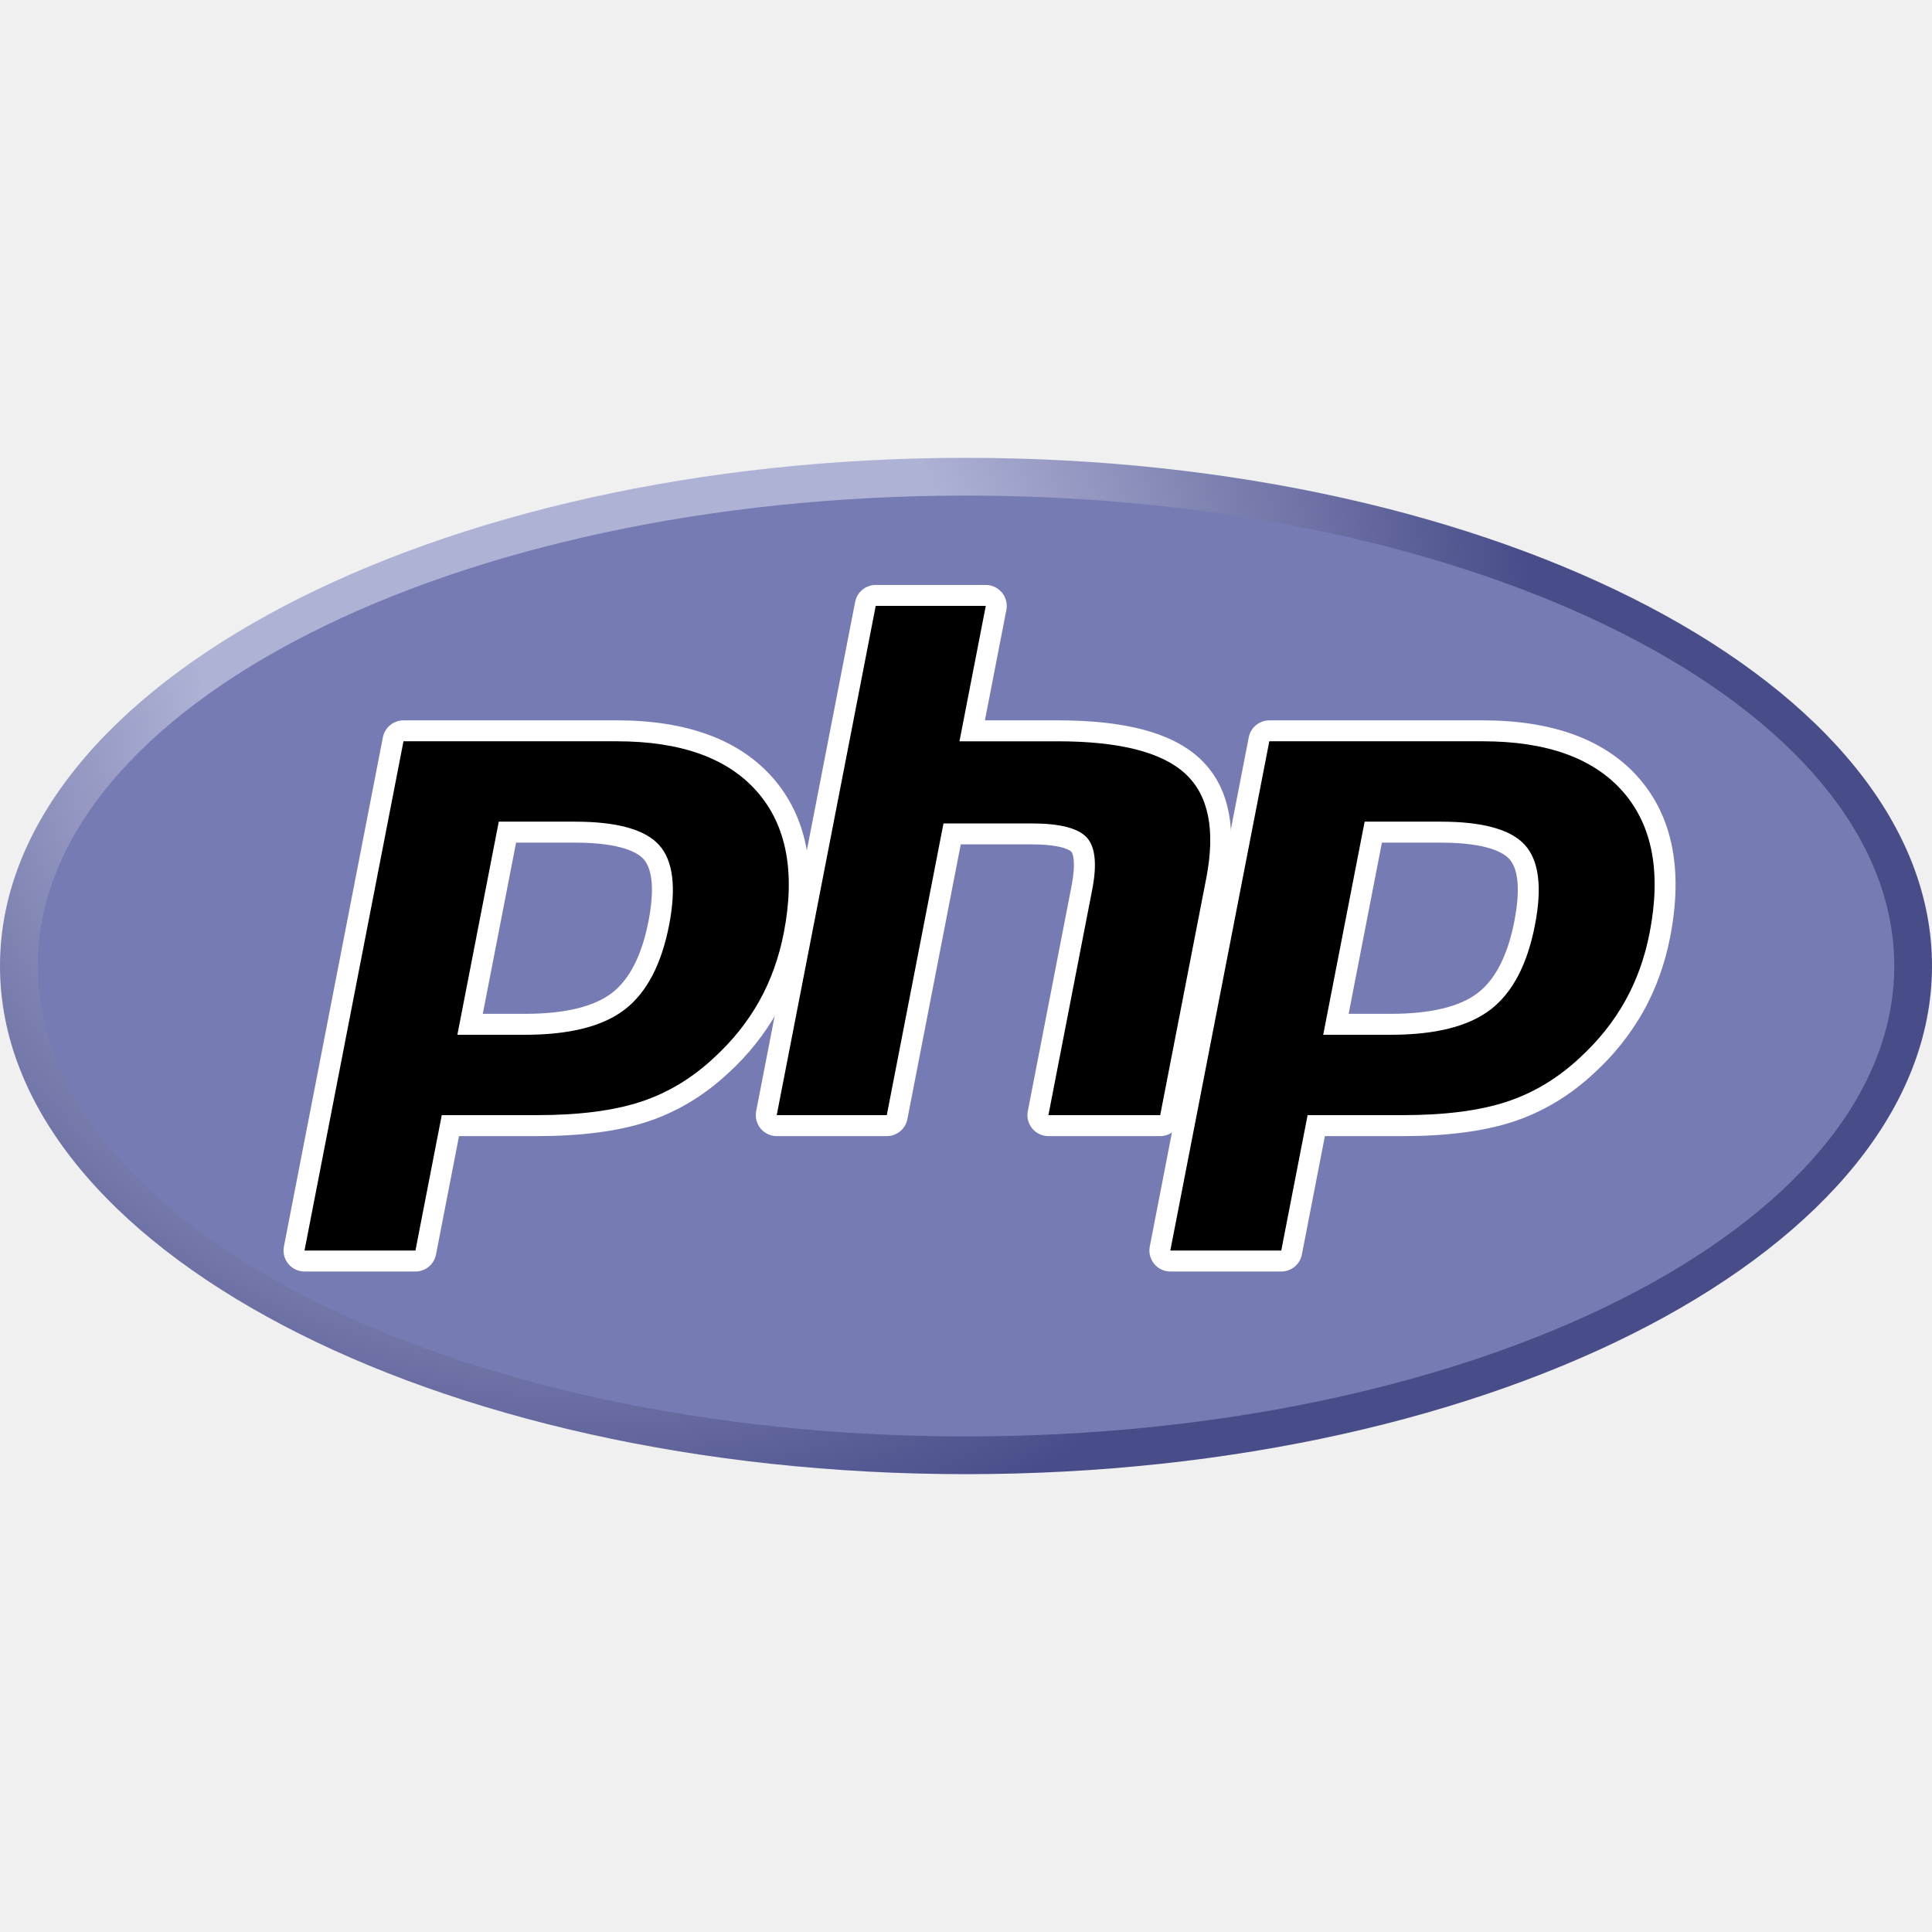
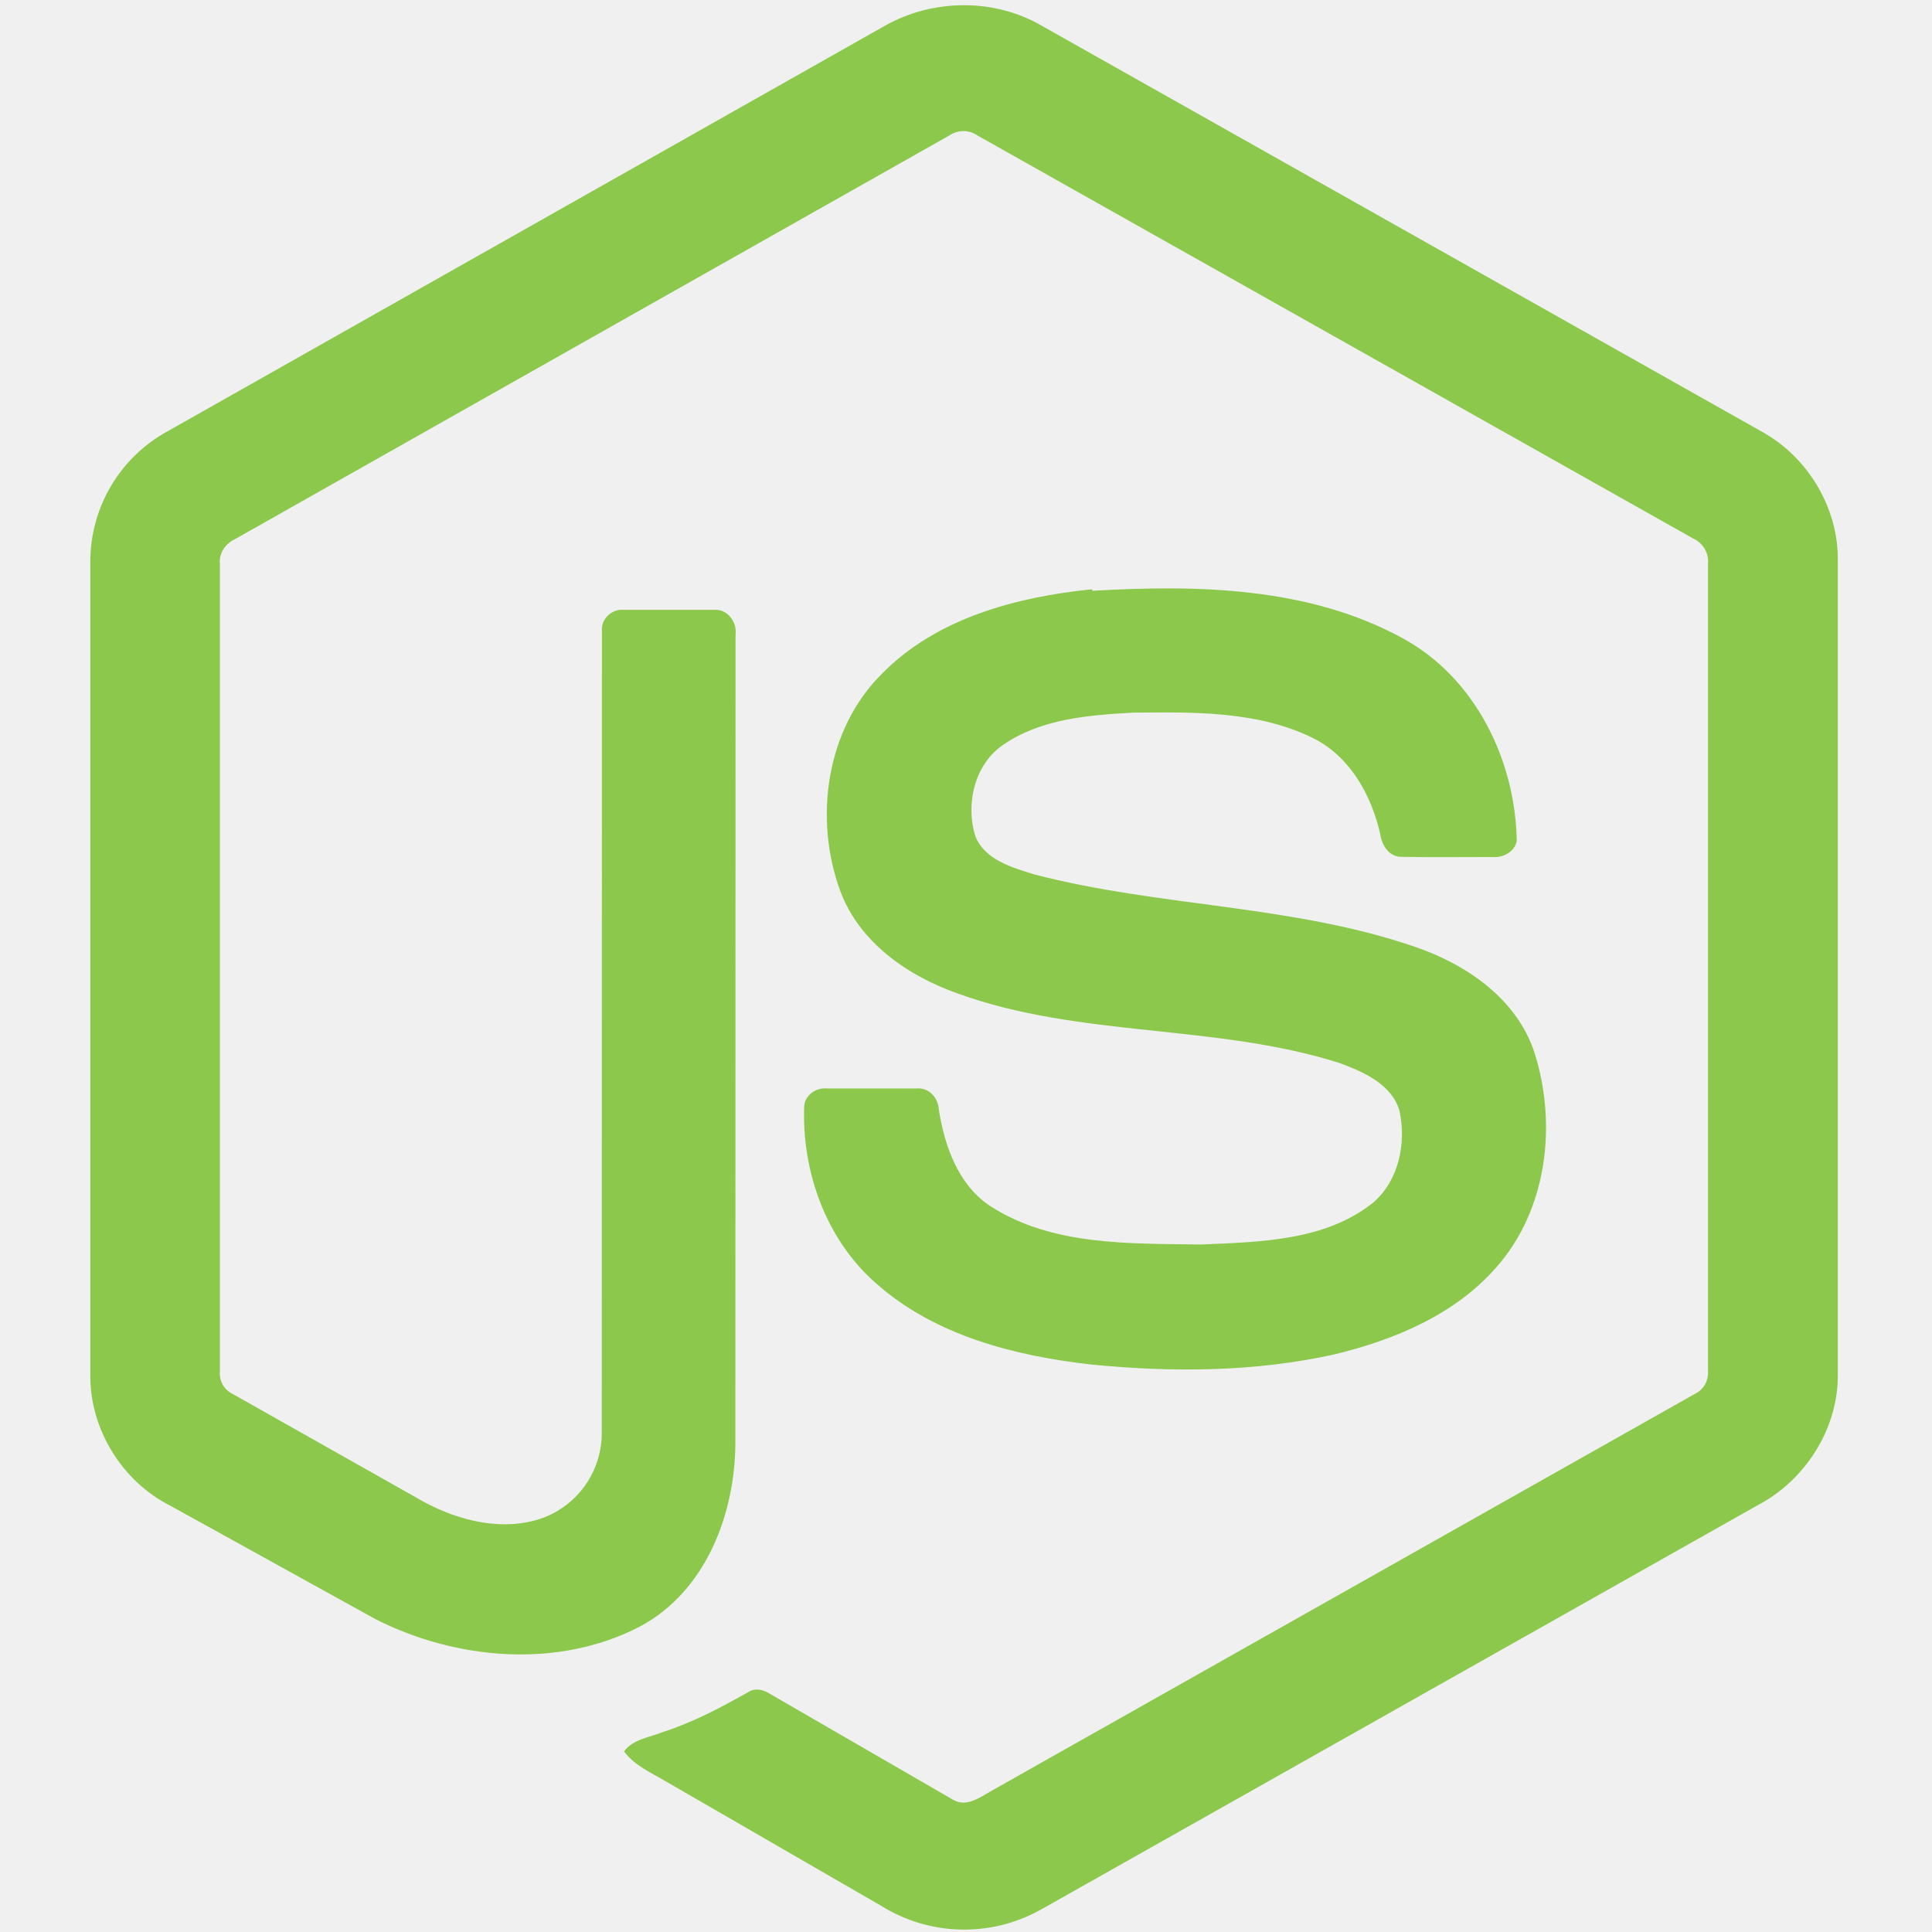
- <svg xmlns="http://www.w3.org/2000/svg" viewBox="0 0 128 128">
-   <path fill="url(#a)" d="M0 64c0 18.593 28.654 33.667 64 33.667 35.346 0 64-15.074 64-33.667 0-18.593-28.655-33.667-64-33.667C28.654 30.333 0 45.407 0 64Z" />
-   <path fill="#777bb3" d="M64 95.167c33.965 0 61.5-13.955 61.5-31.167 0-17.214-27.535-31.167-61.5-31.167S2.5 46.786 2.5 64c0 17.212 27.535 31.167 61.5 31.167Z" />
-   <path d="M34.772 67.864c2.793 0 4.877-.515 6.196-1.53 1.306-1.006 2.207-2.747 2.68-5.175.44-2.27.272-3.854-.5-4.71-.788-.874-2.493-1.317-5.067-1.317h-4.464l-2.473 12.732zM20.173 83.547a.694.694 0 0 1-.68-.828l6.557-33.738a.695.695 0 0 1 .68-.561h14.134c4.442 0 7.748 1.206 9.827 3.585 2.088 2.39 2.734 5.734 1.917 9.935-.333 1.711-.905 3.3-1.7 4.724a15.818 15.818 0 0 1-3.128 3.92c-1.531 1.432-3.264 2.472-5.147 3.083-1.852.604-4.232.91-7.07.91h-5.724l-1.634 8.408a.695.695 0 0 1-.682.562z" />
-   <path fill="#fff" d="M34.19 55.826h3.891c3.107 0 4.186.682 4.553 1.089.607.674.723 2.097.331 4.112-.439 2.257-1.253 3.858-2.42 4.756-1.194.92-3.138 1.386-5.773 1.386h-2.786l2.205-11.342zm6.674-8.1H26.731a1.39 1.39 0 0 0-1.364 1.123L18.81 82.588a1.39 1.39 0 0 0 1.363 1.653h7.35a1.39 1.39 0 0 0 1.363-1.124l1.525-7.846h5.151c2.912 0 5.364-.318 7.287-.944 1.977-.642 3.796-1.731 5.406-3.237a16.522 16.522 0 0 0 3.259-4.087c.831-1.487 1.429-3.147 1.775-4.931.86-4.423.161-7.964-2.076-10.524-2.216-2.537-5.698-3.823-10.349-3.823zM30.301 68.557h4.471c2.963 0 5.17-.557 6.62-1.675 1.451-1.116 2.428-2.98 2.938-5.591.485-2.508.264-4.277-.665-5.308-.931-1.03-2.791-1.546-5.584-1.546h-5.036l-2.743 14.12m10.563-19.445c4.252 0 7.353 1.117 9.303 3.348 1.95 2.232 2.536 5.347 1.76 9.346-.322 1.648-.863 3.154-1.625 4.518-.764 1.366-1.76 2.614-2.991 3.747-1.468 1.373-3.097 2.352-4.892 2.935-1.794.584-4.08.875-6.857.875h-6.296l-1.743 8.97h-7.35l6.558-33.739h14.133" />
-   <path d="M69.459 74.577a.694.694 0 0 1-.682-.827l2.9-14.928c.277-1.42.209-2.438-.19-2.87-.245-.263-.979-.704-3.15-.704h-5.256l-3.646 18.768a.695.695 0 0 1-.683.56h-7.29a.695.695 0 0 1-.683-.826l6.558-33.739a.695.695 0 0 1 .682-.561h7.29a.695.695 0 0 1 .683.826L64.41 48.42h5.653c4.307 0 7.227.758 8.928 2.321 1.733 1.593 2.275 4.14 1.608 7.573l-3.051 15.702a.695.695 0 0 1-.682.56h-7.407z" />
-   <path fill="#fff" d="M65.31 38.755h-7.291a1.39 1.39 0 0 0-1.364 1.124l-6.557 33.738a1.39 1.39 0 0 0 1.363 1.654h7.291a1.39 1.39 0 0 0 1.364-1.124l3.537-18.205h4.682c2.168 0 2.624.463 2.641.484.132.14.305.795.019 2.264l-2.9 14.927a1.39 1.39 0 0 0 1.364 1.654h7.408a1.39 1.39 0 0 0 1.363-1.124l3.051-15.7c.715-3.686.103-6.45-1.82-8.217-1.836-1.686-4.91-2.505-9.398-2.505h-4.81l1.421-7.315a1.39 1.39 0 0 0-1.364-1.655zm0 1.39-1.743 8.968h6.496c4.087 0 6.907.714 8.457 2.14 1.553 1.426 2.017 3.735 1.398 6.93l-3.052 15.699h-7.407l2.901-14.928c.33-1.698.208-2.856-.365-3.474-.573-.617-1.793-.926-3.658-.926h-5.829l-3.756 19.327H51.46l6.558-33.739h7.292z" />
-   <path d="M92.136 67.864c2.793 0 4.878-.515 6.198-1.53 1.304-1.006 2.206-2.747 2.679-5.175.44-2.27.273-3.854-.5-4.71-.788-.874-2.493-1.317-5.067-1.317h-4.463l-2.475 12.732zM77.54 83.547a.694.694 0 0 1-.682-.828l6.557-33.738a.695.695 0 0 1 .682-.561H98.23c4.442 0 7.748 1.206 9.826 3.585 2.089 2.39 2.734 5.734 1.917 9.935a15.878 15.878 0 0 1-1.699 4.724 15.838 15.838 0 0 1-3.128 3.92c-1.53 1.432-3.265 2.472-5.147 3.083-1.852.604-4.232.91-7.071.91h-5.723l-1.633 8.408a.695.695 0 0 1-.683.562z" />
-   <path fill="#fff" d="M91.555 55.826h3.891c3.107 0 4.186.682 4.552 1.089.61.674.724 2.097.333 4.112-.44 2.257-1.254 3.858-2.421 4.756-1.195.92-3.139 1.386-5.773 1.386h-2.786l2.204-11.342zm6.674-8.1H84.096a1.39 1.39 0 0 0-1.363 1.123l-6.558 33.739a1.39 1.39 0 0 0 1.364 1.653h7.35a1.39 1.39 0 0 0 1.363-1.124l1.525-7.846h5.15c2.911 0 5.364-.318 7.286-.944 1.978-.642 3.797-1.731 5.408-3.238a16.52 16.52 0 0 0 3.258-4.086c.832-1.487 1.428-3.147 1.775-4.931.86-4.423.162-7.964-2.076-10.524-2.216-2.537-5.697-3.823-10.35-3.823zM87.666 68.557h4.47c2.964 0 5.17-.557 6.622-1.675 1.45-1.116 2.428-2.98 2.936-5.591.487-2.508.266-4.277-.665-5.308-.93-1.03-2.791-1.546-5.583-1.546h-5.035Zm10.563-19.445c4.251 0 7.354 1.117 9.303 3.348 1.95 2.232 2.537 5.347 1.759 9.346-.32 1.648-.862 3.154-1.624 4.518-.763 1.366-1.76 2.614-2.992 3.747-1.467 1.373-3.097 2.352-4.892 2.935-1.793.584-4.078.875-6.856.875h-6.295l-1.745 8.97h-7.35l6.558-33.739h14.133" />
-   <defs>
-     <radialGradient id="a" cx="0" cy="0" r="1" gradientTransform="matrix(84.04136 0 0 84.04136 38.426 42.169)" gradientUnits="userSpaceOnUse">
-       <stop stop-color="#AEB2D5" />
-       <stop offset=".3" stop-color="#AEB2D5" />
-       <stop offset=".75" stop-color="#484C89" />
-       <stop offset="1" stop-color="#484C89" />
-     </radialGradient>
-   </defs>
+ <svg xmlns="http://www.w3.org/2000/svg" width="64" height="64" viewBox="0 0 32 32" preserveAspectRatio="xMidYMid" fill="#8cc84b">
+   <path d="M14.656.427c.8-.453 1.82-.455 2.6 0L29.2 7.16c.747.42 1.247 1.253 1.24 2.114v13.5c.005.897-.544 1.748-1.332 2.16l-11.88 6.702a2.6 2.6 0 0 1-2.639-.073l-3.565-2.06c-.243-.145-.516-.26-.688-.495.152-.204.422-.23.642-.32.496-.158.95-.4 1.406-.656.115-.08.256-.05.366.022l3.04 1.758c.217.125.437-.04.623-.145l11.665-6.583c.144-.07.224-.222.212-.38V9.334c.016-.18-.087-.344-.25-.417L16.19 2.244a.41.41 0 0 0-.465-.001L3.892 8.93c-.16.073-.27.235-.25.415v13.37c-.014.158.07.307.215.375l3.162 1.785c.594.32 1.323.5 1.977.265a1.5 1.5 0 0 0 .971-1.409l.003-13.29c-.014-.197.172-.36.363-.34h1.52c.2-.005.357.207.33.405L12.18 23.88c.001 1.188-.487 2.48-1.586 3.063-1.354.7-3.028.553-4.366-.12l-3.4-1.88c-.8-.4-1.337-1.264-1.332-2.16v-13.5a2.46 2.46 0 0 1 1.282-2.141L14.656.427zM18.1 9.785c1.727-.1 3.576-.066 5.13.785 1.203.652 1.87 2.02 1.892 3.358-.034.18-.222.28-.394.267-.5-.001-1.002.007-1.504-.003-.213.008-.336-.188-.363-.376-.144-.64-.493-1.273-1.095-1.582-.924-.463-1.996-.44-3.004-.43-.736.04-1.527.103-2.15.535-.48.328-.624 1-.453 1.522.16.383.603.506.964.62 2.082.544 4.287.5 6.33 1.207.845.292 1.672.86 1.962 1.745.378 1.186.213 2.604-.63 3.556-.684.784-1.68 1.2-2.675 1.442-1.323.295-2.695.302-4.038.17-1.263-.144-2.577-.476-3.552-1.336-.834-.724-1.24-1.852-1.2-2.94.01-.184.193-.312.37-.297h1.5c.202-.014.35.16.36.35.093.6.322 1.25.854 1.6 1.026.662 2.313.616 3.487.635.973-.043 2.065-.056 2.86-.7.42-.367.543-.98.43-1.508-.123-.446-.6-.653-1-.8-2.055-.65-4.285-.414-6.32-1.15-.826-.292-1.625-.844-1.942-1.693-.443-1.2-.24-2.687.693-3.607.9-.915 2.22-1.268 3.47-1.394z" />
</svg>
